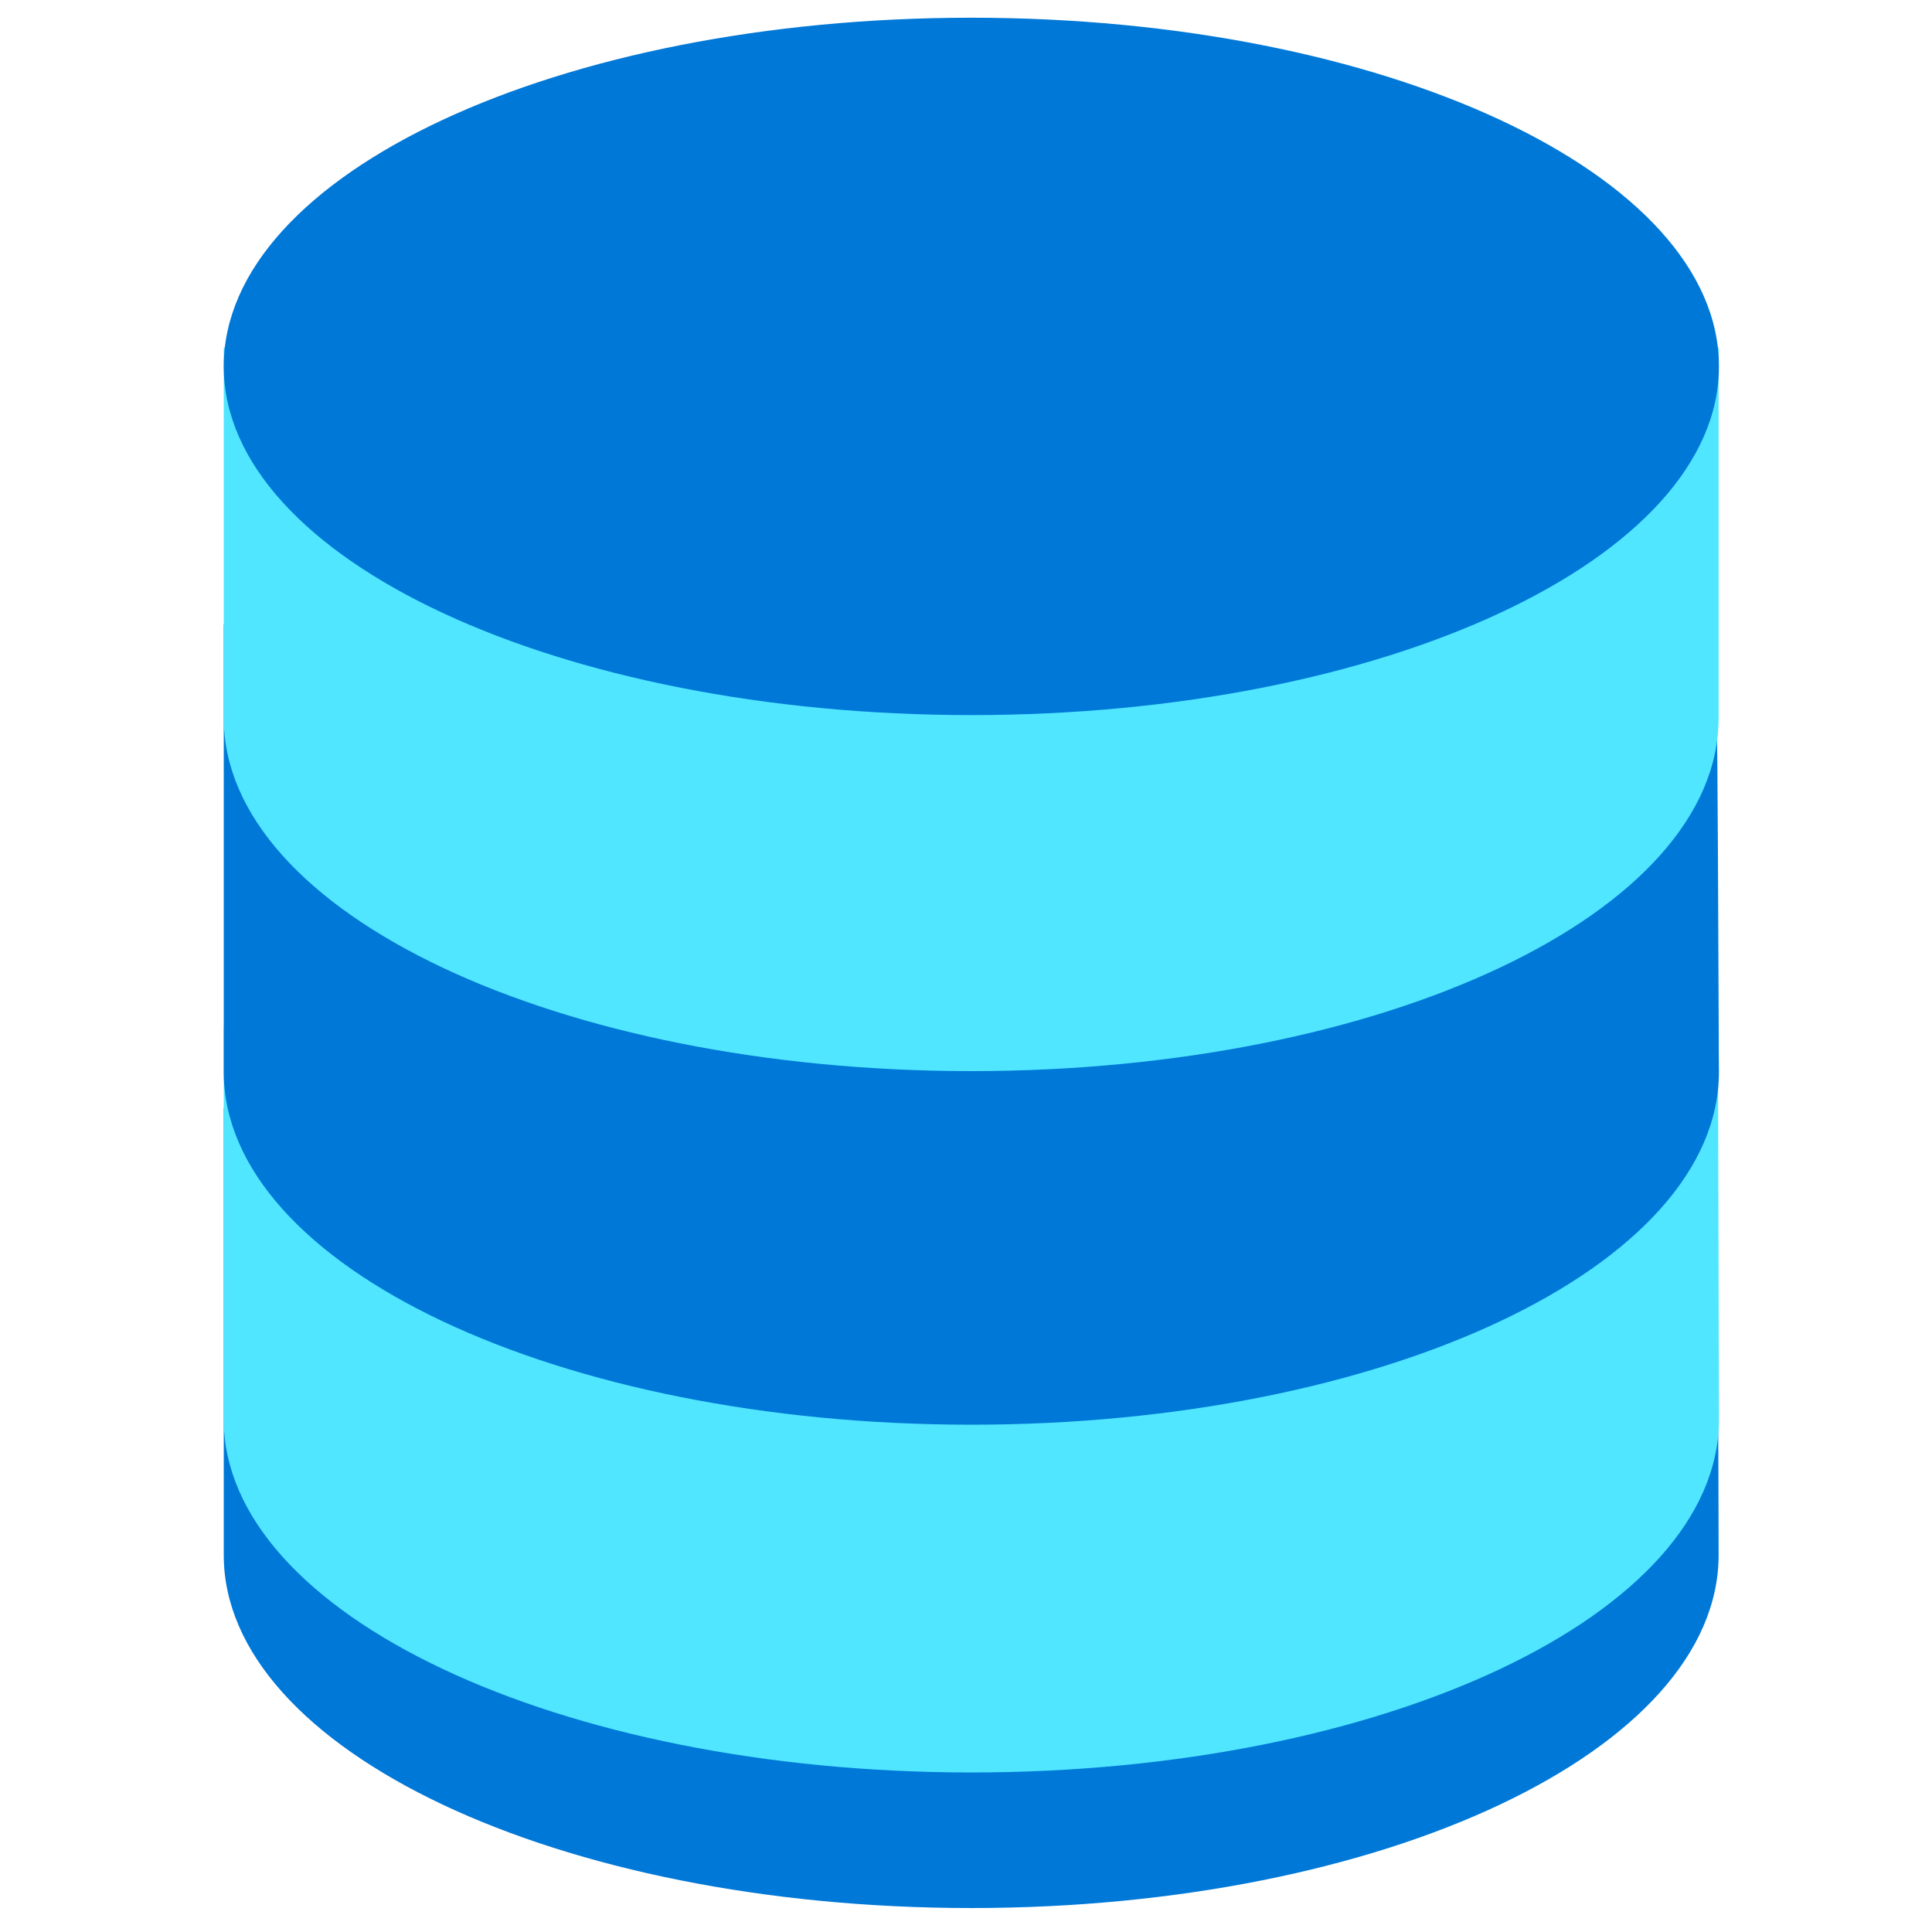
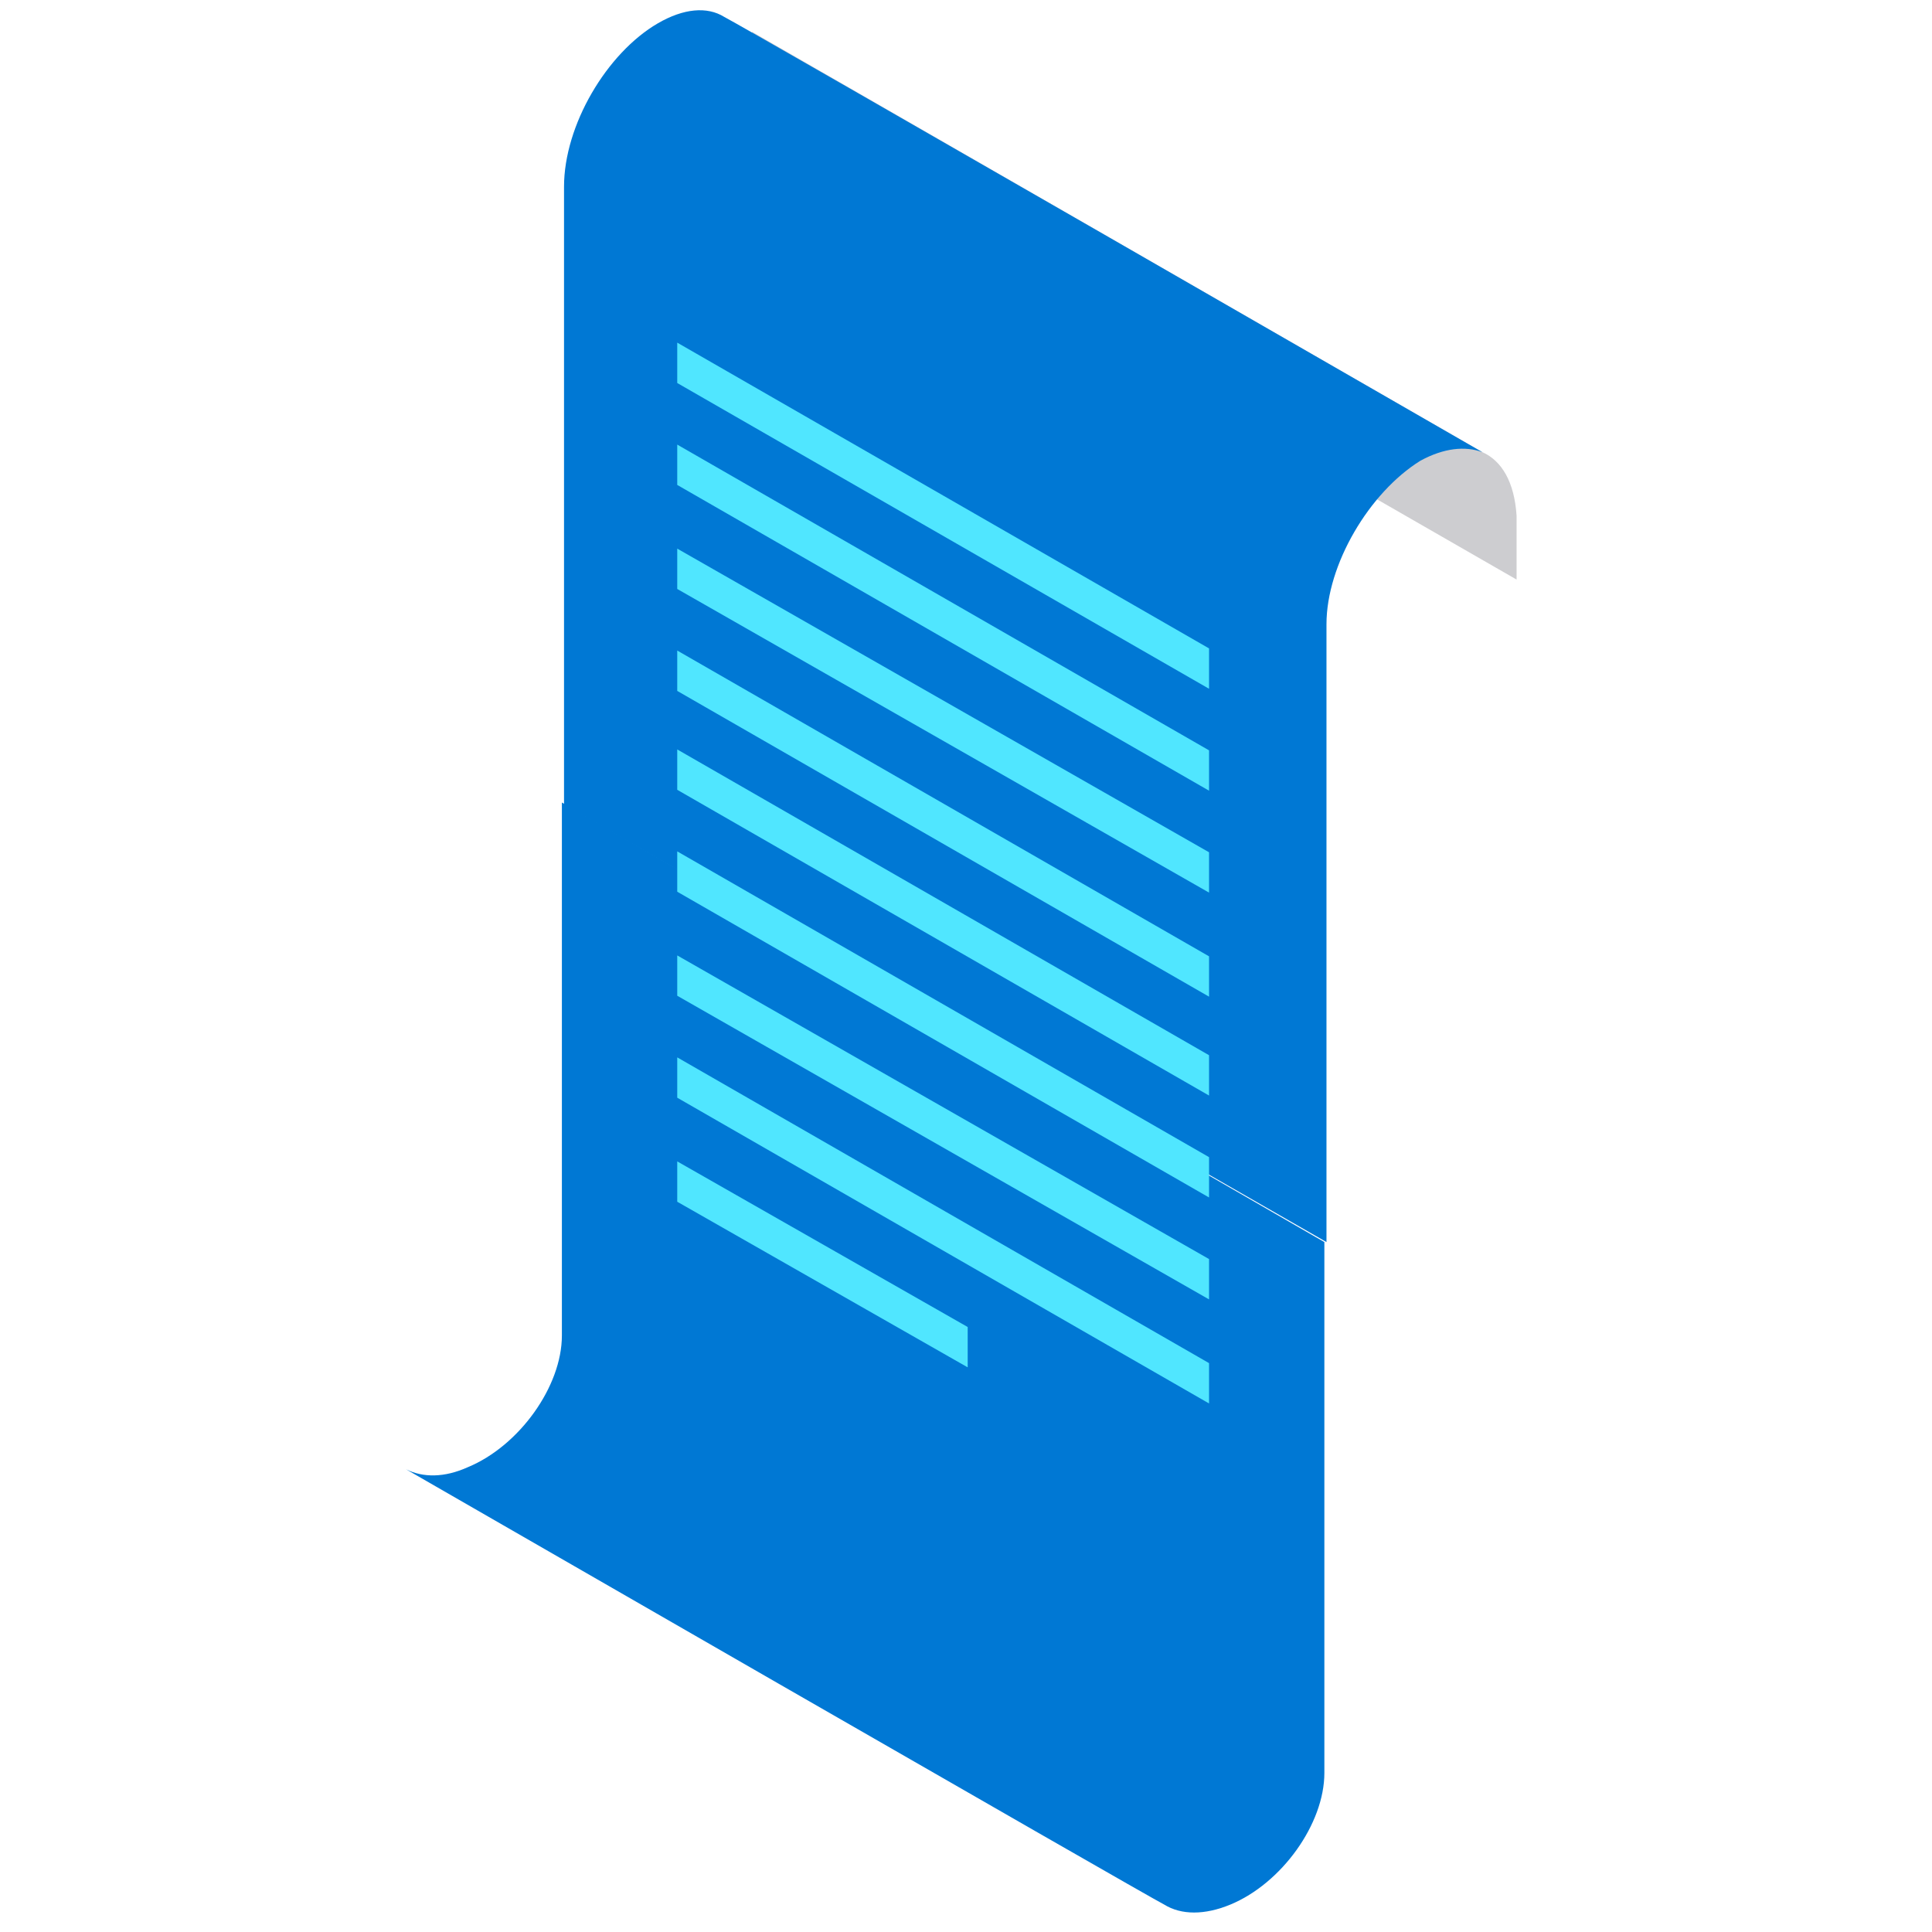
- <svg xmlns="http://www.w3.org/2000/svg" width="47" height="47" viewBox="0 0 47 47" fill="none">
-   <path d="M41.712 26.947H5.443V37.829C5.443 42.572 13.584 46.417 23.63 46.417C33.677 46.417 41.809 42.572 41.809 37.829C41.809 37.829 41.793 27.02 41.712 26.947Z" fill="#0078D7" />
-   <path d="M41.793 25.015L41.817 34.532C41.817 39.274 33.677 43.119 23.63 43.119C13.584 43.119 5.443 39.266 5.443 34.532V25.015H41.793Z" fill="#50E6FF" />
-   <path d="M41.712 15.19H5.443V26.072C5.443 30.814 13.584 34.659 23.63 34.659C33.677 34.659 41.817 30.814 41.817 26.072C41.809 26.072 41.793 15.262 41.712 15.19Z" fill="#0078D7" />
-   <path d="M41.809 8.453H5.443V17.469C5.443 22.211 13.584 26.057 23.63 26.057C33.677 26.057 41.809 22.211 41.809 17.469C41.809 17.469 41.809 8.526 41.809 8.453Z" fill="#50E6FF" />
-   <path d="M23.63 17.396C33.675 17.396 41.817 13.598 41.817 8.913C41.817 4.229 33.675 0.431 23.63 0.431C13.586 0.431 5.443 4.229 5.443 8.913C5.443 13.598 13.586 17.396 23.63 17.396Z" fill="#0078D7" />
+ <svg xmlns="http://www.w3.org/2000/svg" width="65" height="65" viewBox="0 0 65 65" fill="none">
+   <path d="M18.904 27V44.931C18.904 46.646 17.467 48.646 15.742 49.361C14.952 49.718 14.233 49.718 13.659 49.432C13.659 49.432 38.593 63.791 39.168 64.077C39.742 64.434 40.533 64.434 41.395 64.077C43.12 63.363 44.557 61.362 44.557 59.648V41.788" fill="#0078D4" />
+   <path d="M49.874 15.213C49.874 15.213 29.898 3.711 25.299 1.068V4.712L51.024 19.499V17.356C50.952 16.213 50.521 15.499 49.874 15.213Z" fill="#CDCDD0" />
+   <path d="M44.628 41.788V21C44.628 18.999 46.065 16.57 47.79 15.499C48.58 15.07 49.299 14.999 49.874 15.213C49.874 15.213 24.94 0.854 24.365 0.568C23.79 0.211 23 0.282 22.137 0.782C20.413 1.783 18.976 4.212 18.976 6.283V27.072" fill="#0078D4" />
+   <path d="M40.677 36.859L22.785 26.572V25.214L40.677 35.502V36.859Z" fill="#50E6FF" />
+   <path d="M40.677 40.288L22.785 30.001V28.644L40.677 38.931V40.288Z" fill="#50E6FF" />
+   <path d="M40.677 43.717L22.785 33.501V32.144L40.677 42.36V43.717Z" fill="#50E6FF" />
+   <path d="M40.677 47.218L22.785 36.931V35.574L40.677 45.861V47.218Z" fill="#50E6FF" />
+   <path d="M32.557 46.003L22.785 40.431V39.074L32.557 44.646V46.003Z" fill="#50E6FF" />
+   <path d="M40.677 23.173L22.785 12.886V11.528L40.677 21.815V23.173Z" fill="#50E6FF" />
+   <path d="M40.677 26.602L22.785 16.315V14.958L40.677 25.245V26.602Z" fill="#50E6FF" />
+   <path d="M40.677 30.031L22.785 19.815V18.458L40.677 28.674V30.031Z" fill="#50E6FF" />
+   <path d="M40.677 33.532L22.785 23.245V21.887L40.677 32.175V33.532Z" fill="#50E6FF" />
</svg>
